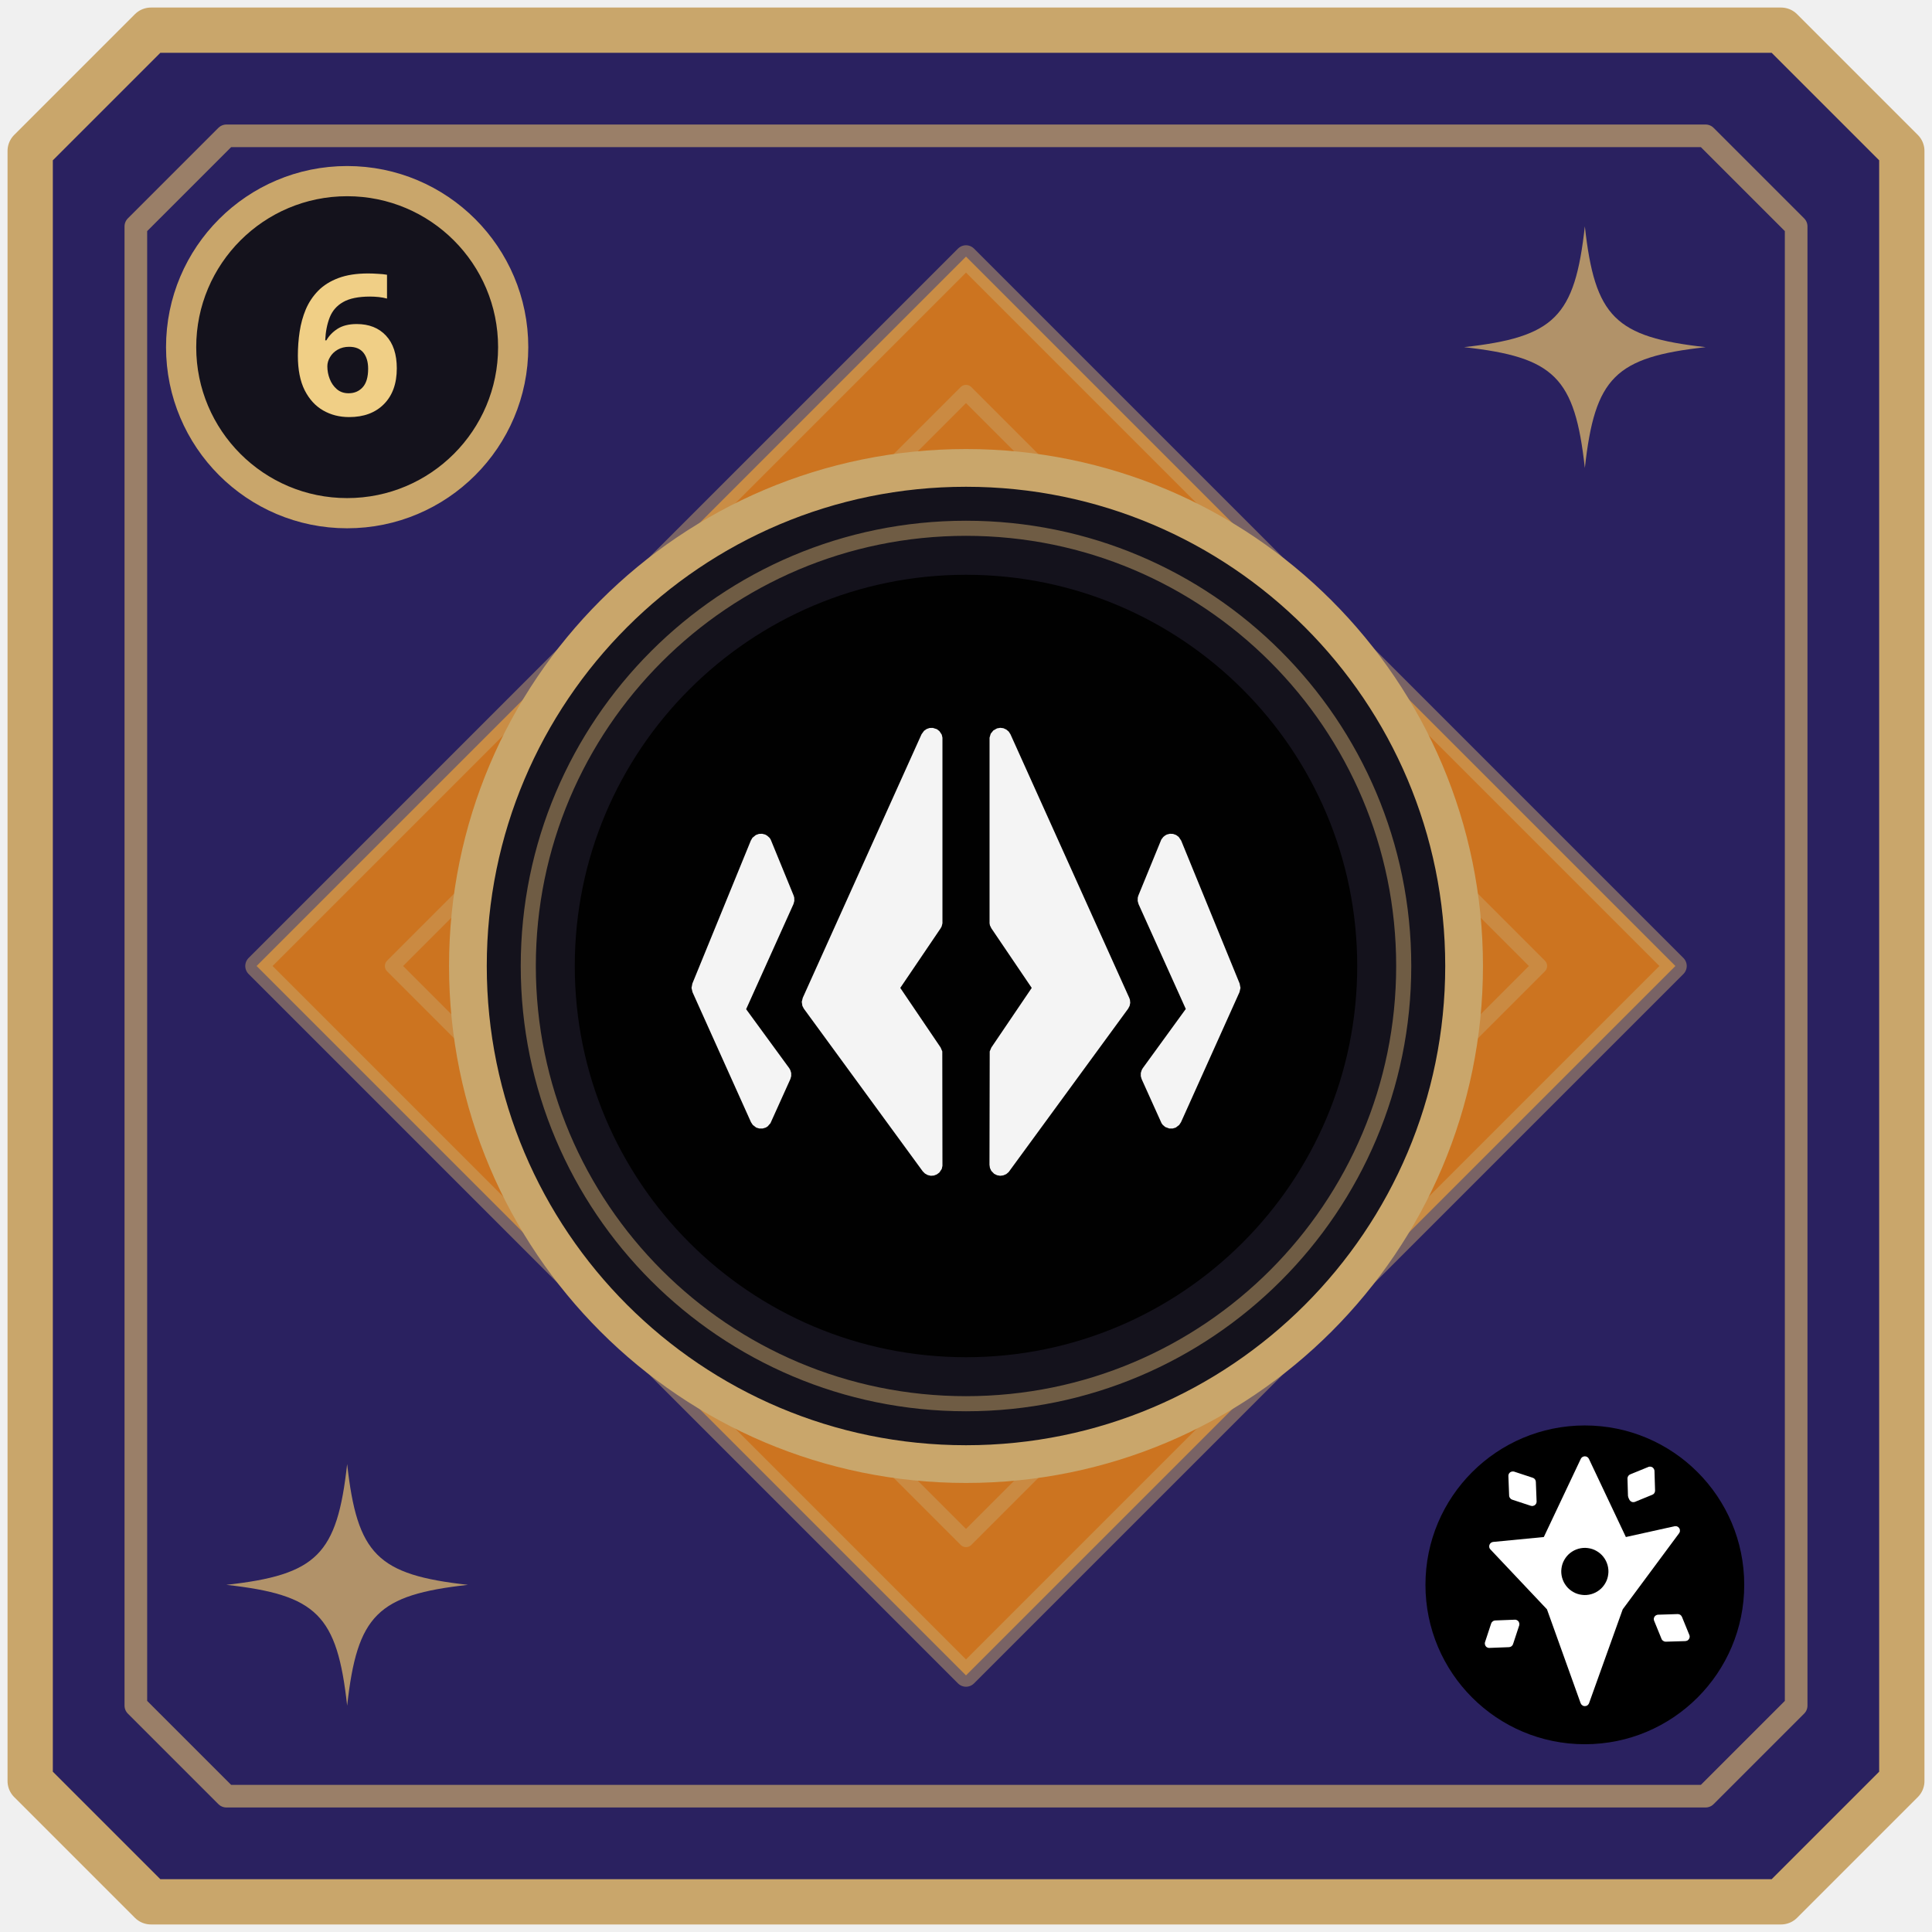
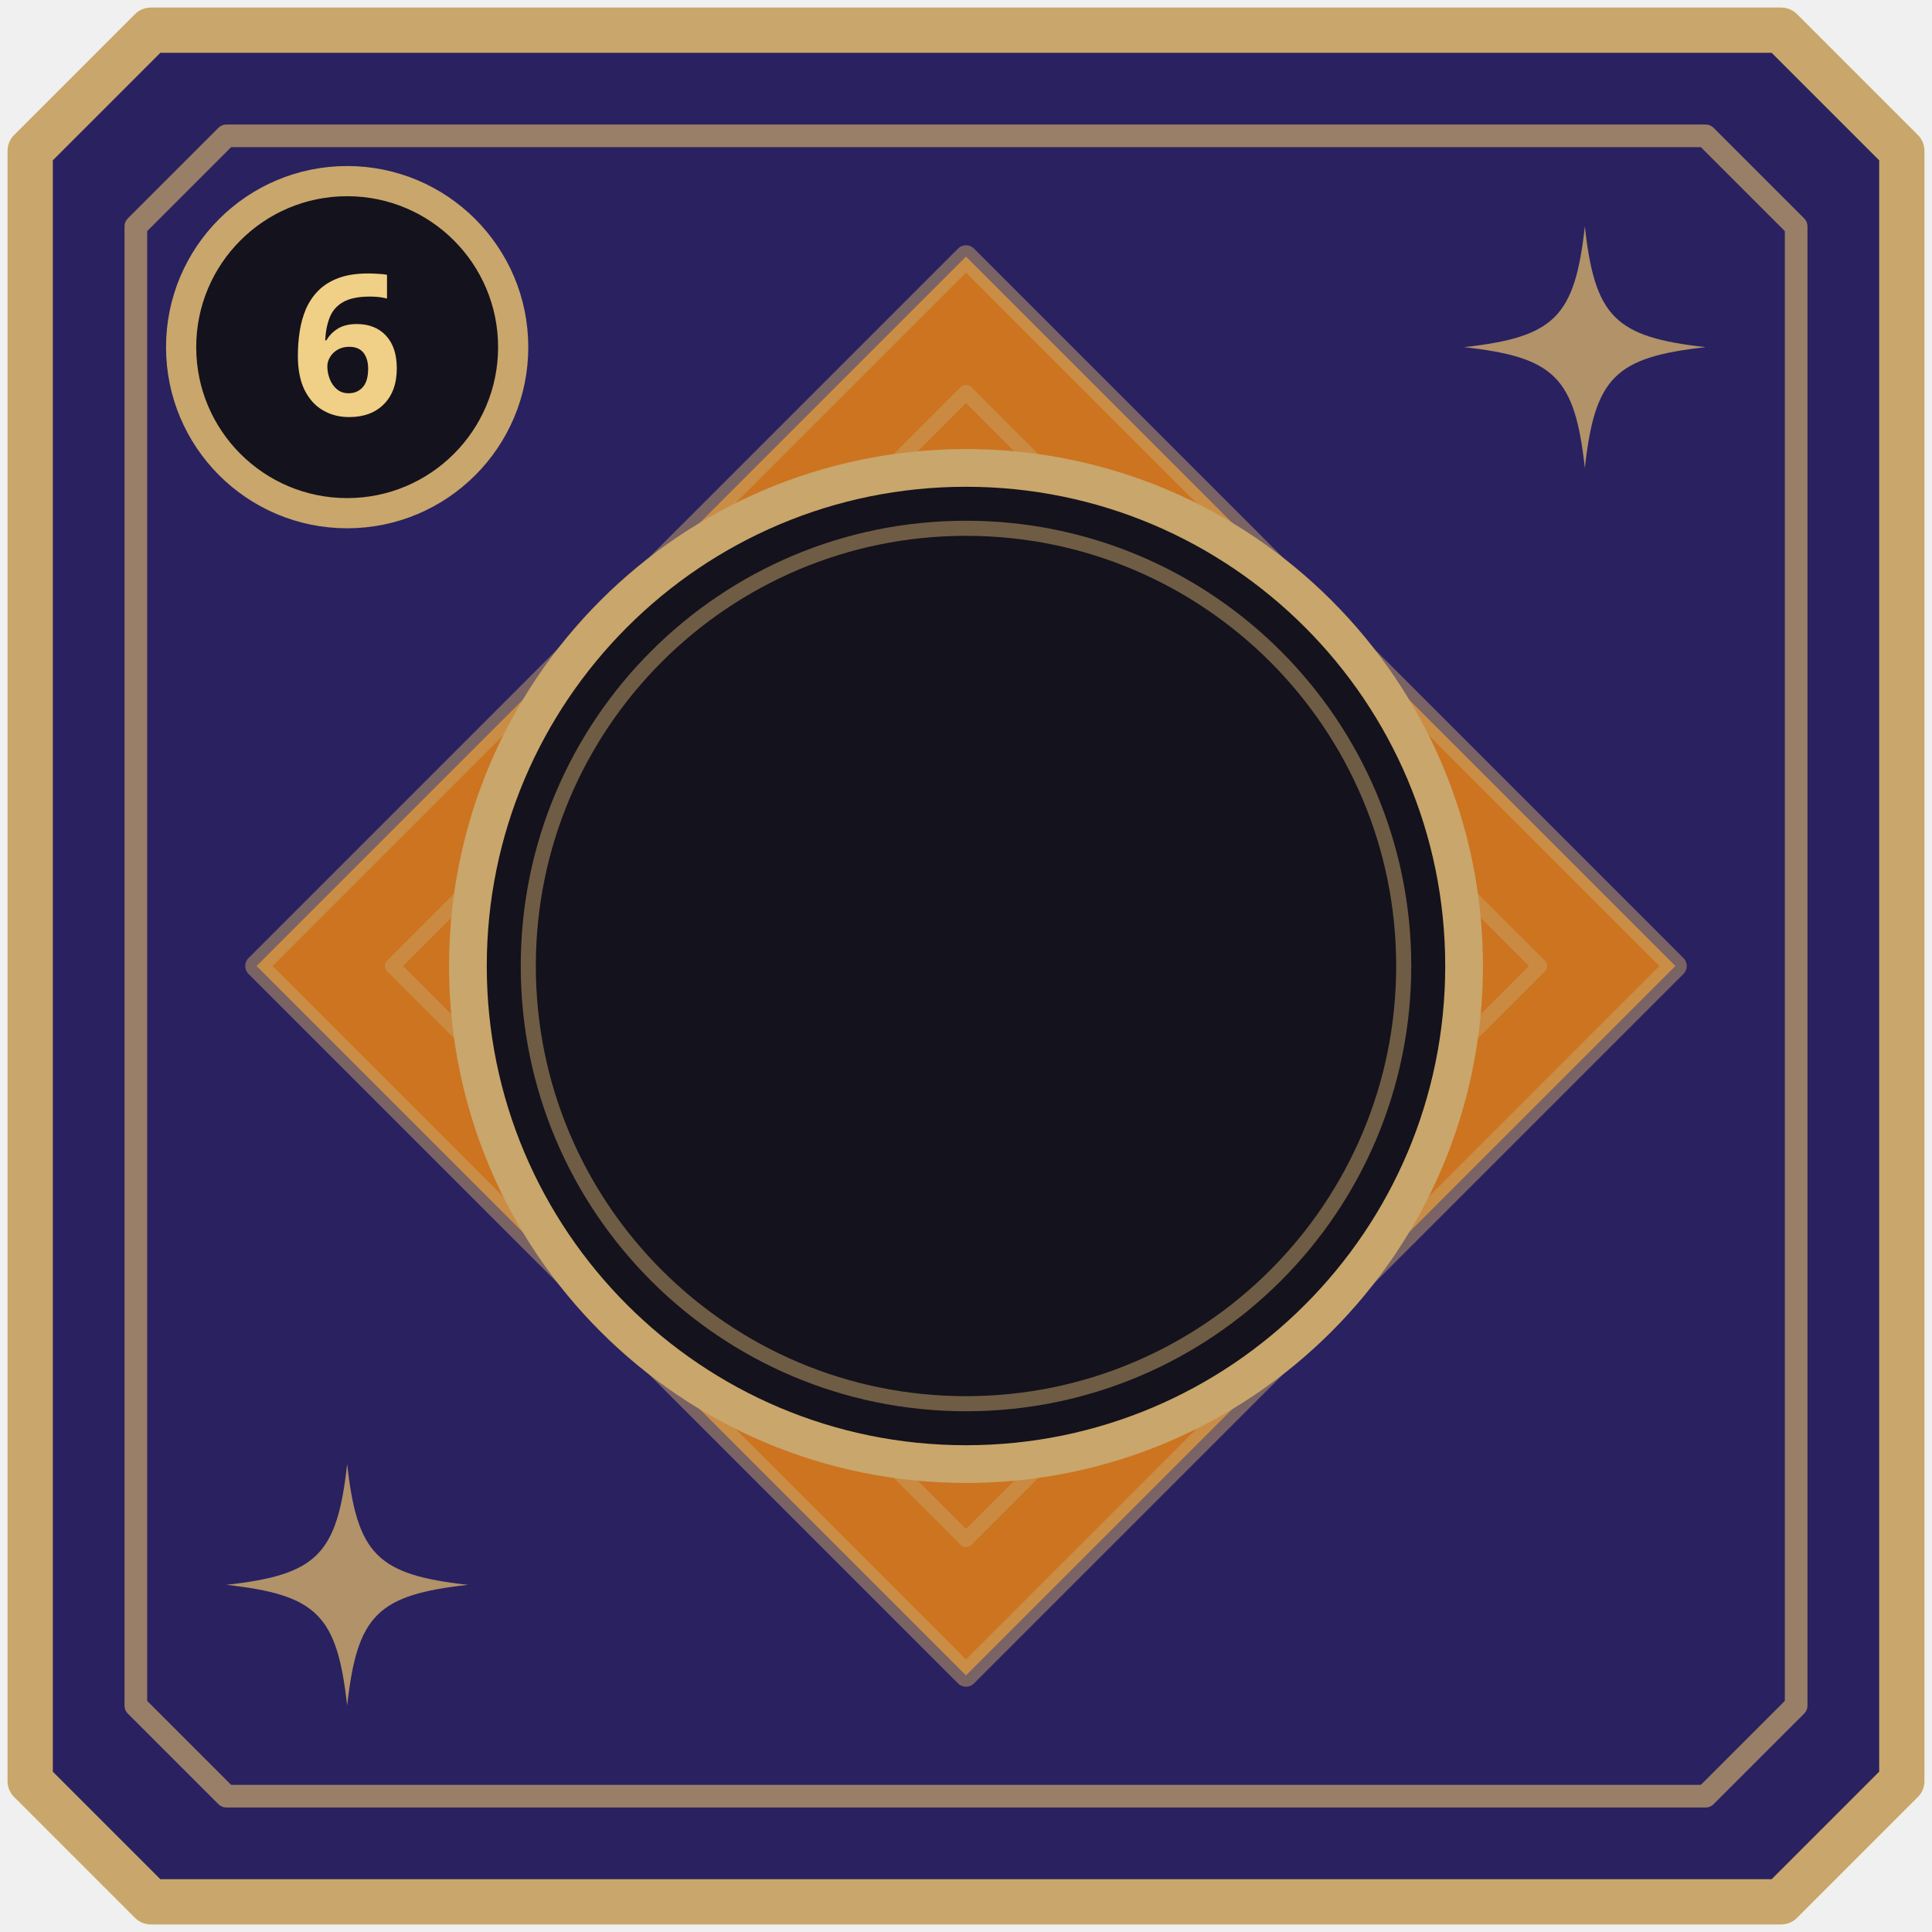
<svg xmlns="http://www.w3.org/2000/svg" viewBox="0 0 256 256">
  <polygon points="20,4 236,4 252,20 252,236 236,252 20,252 4,236 4,20" fill="#2A2160" />
  <polygon points="20,4 236,4 252,20 252,236 236,252 20,252 4,236 4,20" fill="none" stroke="#C9A66B" stroke-width="6" stroke-linejoin="round" />
  <polygon points="30,18 226,18 238,30 238,226 226,238 30,238 18,226 18,30" fill="none" stroke="#C9A66B" stroke-width="3" opacity=".7" stroke-linejoin="round" />
  <polygon points="128,34 222,128 128,222 34,128" fill="#CC7420" stroke="#C9A66B" stroke-width="3" stroke-opacity=".5" stroke-linejoin="round" />
  <polygon points="128,52 204,128 128,204 52,128" fill="#CC7420" stroke="#C9A66B" stroke-width="2" stroke-opacity=".45" stroke-linejoin="round" />
  <circle cx="128" cy="128" r="66" fill="#14121C" stroke="#C9A66B" stroke-width="5" />
  <circle cx="128" cy="128" r="58" fill="none" stroke="#C9A66B" stroke-width="2" opacity=".5" />
-   <g transform="translate(128,128) scale(.54)" opacity=".95">
-     <g transform="scale(.192) translate(-512,-512)">
-       <circle cx="512" cy="512" r="500" fill="#000" />
-       <g fill="#fff">
-         <path d="M544.3,773.8L542.6,770.1L542.0,766.1L542.3,621.2L544.4,616.2L596.0,540.0L544.4,463.8L542.6,460.1L542.1,457.4L542.1,220.2L543.6,215.1L547.0,210.9L551.7,208.3L555.8,207.6L559.8,208.1L563.5,209.8L566.6,212.4L568.8,215.8L720.6,552.6L721.5,555.1L721.9,559.1L721.1,563.0L719.2,566.6L566.5,775.4L563.4,778.0L559.6,779.6L555.6,780.1L551.7,779.4L548.0,777.6ZM480.9,461.4L479.6,463.8L428.0,540.0L479.6,616.2L481.7,621.2L481.9,767.4L481.0,771.4L478.0,775.9L474.8,778.3L471.0,779.8L467.0,780.1L463.1,779.2L459.5,777.2L456.7,774.4L304.8,566.6L302.9,563.0L302.1,557.8L303.4,552.6L455.2,215.8L458.4,211.4L461.7,209.1L465.5,207.8L469.6,207.7L474.7,209.3L478.0,211.8L481.0,216.3L481.9,220.2L481.9,457.4ZM292.6,428.9L291.5,432.9L231.0,567.2L286.1,642.6L287.4,644.9L288.6,648.7L288.6,652.8L287.5,656.6L262.1,712.9L258.5,717.0L256.1,718.5L252.1,719.7L247.9,719.7L243.9,718.5L239.5,715.1L237.2,711.6L162.5,545.5L161.2,540.0L162.3,534.4L237.0,351.7L239.1,348.1L243.4,344.6L247.3,343.2L251.4,343.0L255.4,344.0L257.8,345.4L260.9,348.1L262.4,350.4L291.7,421.9L292.5,424.6ZM736.6,644.9L737.9,642.6L792.9,566.9L732.5,432.9L731.4,428.9L731.5,424.6L732.3,421.9L761.6,350.4L764.1,347.1L766.2,345.4L768.6,344.0L772.6,343.0L776.7,343.2L780.6,344.6L783.9,347.1L787.0,351.7L861.7,534.4L862.8,540.0L861.5,545.5L786.8,711.6L784.5,715.1L780.1,718.5L776.1,719.7L771.9,719.7L766.7,717.8L763.5,715.1L761.9,712.9L736.5,656.6L735.4,652.8L735.4,648.7Z" />
-       </g>
-     </g>
-   </g>
  <circle cx="46" cy="46" r="22" fill="#14121C" stroke="#C9A66B" stroke-width="4" />
  <text x="46" y="55" text-anchor="middle" font-family="system-ui,sans-serif" font-weight="800" font-size="26" fill="#F0CF86">6</text>
  <path transform="translate(210,46) scale(.667)" fill="#C9A66B" opacity=".85" d="M0,-24 C2,-6 6,-2 24,0 C6,2 2,6 0,24 C-2,6 -6,2 -24,0 C-6,-2 -2,-6 0,-24Z" />
  <path transform="translate(46,210) scale(.667)" fill="#C9A66B" opacity=".85" d="M0,-24 C2,-6 6,-2 24,0 C6,2 2,6 0,24 C-2,6 -6,2 -24,0 C-6,-2 -2,-6 0,-24Z" />
-   <g transform="translate(210,210) scale(.22)">
-     <g transform="scale(.192) translate(-512,-512)">
-       <circle cx="512" cy="512" r="500" fill="#000" />
-       <g fill="#fff">
-         <path d="M730.1,224.1L727.3,227.3L723.6,229.4L668.2,252.1L664.0,252.6L661.2,252.3L658.5,251.4L654.9,249.1L652.2,245.9L648.7,238.6L647.3,233.0L645.7,177.4L646.7,173.3L648.8,169.6L651.9,166.8L654.4,165.4L712.4,141.7L715.1,141.2L719.1,141.4L722.9,142.7L725.2,144.2L728.7,148.3L730.4,153.4L732.3,216.1L731.8,220.2ZM355.5,181.0L357.5,184.7L358.3,188.8L360.7,251.5L359.9,255.5L358.8,257.9L356.2,261.0L354.1,262.7L349.0,264.5L346.3,264.7L342.4,264.0L284.1,244.8L280.3,242.9L276.5,238.7L274.9,234.8L274.5,232.0L272.1,169.4L272.9,165.4L274.0,163.0L276.6,159.9L278.8,158.2L283.8,156.4L289.1,156.5L348.7,176.1L352.5,178.0ZM218.2,379.5L223.2,377.5L383.3,362.0L499.3,116.7L501.6,113.3L503.7,111.5L507.3,109.6L511.3,108.8L515.4,109.2L519.2,110.7L522.4,113.3L524.7,116.7L640.7,362.0L794.7,327.9L800.1,328.3L805.0,330.7L808.5,334.7L810.0,338.5L810.3,343.9L809.1,347.8L807.7,350.1L630.8,588.8L525.2,883.3L524.0,885.7L521.4,888.9L519.2,890.5L515.4,892.1L509.9,892.4L506.0,891.2L501.6,887.9L498.8,883.3L393.2,588.8L215.7,400.8L213.3,397.5L212.0,393.6L212.2,388.2L214.3,383.3ZM584.2,486.2L585.4,479.0L586.0,471.8L585.8,464.5L584.9,457.3L583.3,450.2L581.0,443.3L578.1,436.7L574.5,430.4L570.3,424.4L565.6,418.9L560.3,413.9L554.6,409.5L548.4,405.6L542.0,402.3L535.2,399.7L528.2,397.8L521.0,396.6L513.8,396.0L506.5,396.2L499.3,397.1L492.2,398.7L485.3,401.0L478.7,403.9L472.4,407.5L466.4,411.7L460.9,416.4L455.9,421.7L451.5,427.4L447.6,433.6L444.3,440.0L441.7,446.8L439.8,453.8L438.6,461.0L438.0,468.2L438.2,475.5L439.1,482.7L440.7,489.8L443.0,496.7L445.9,503.3L449.5,509.6L453.7,515.6L458.4,521.1L463.7,526.1L469.4,530.5L475.6,534.4L482.0,537.7L488.8,540.3L495.8,542.2L503.0,543.4L510.2,544.0L517.5,543.8L524.7,542.9L531.8,541.3L538.7,539.0L545.3,536.1L551.6,532.5L557.6,528.3L563.1,523.6L568.1,518.3L572.5,512.6L576.4,506.4L579.7,500.0L582.3,493.2ZM807.4,604.2L811.2,605.9L814.4,608.8L816.6,612.4L840.3,670.4L840.9,674.4L840.6,677.1L839.8,679.7L837.8,683.2L834.9,686.0L832.5,687.3L827.3,688.5L765.9,690.3L761.8,689.8L756.8,687.2L753.9,684.1L752.6,681.6L728.9,623.6L728.3,619.6L728.5,616.9L729.3,614.3L731.3,610.8L735.4,607.3L740.5,605.7L803.2,603.7ZM284.9,701.7L281.9,704.7L278.2,706.7L274.0,707.5L211.4,709.9L208.7,709.5L205.0,708.0L202.8,706.4L200.2,703.2L198.4,698.2L198.3,694.2L198.9,691.6L218.1,633.3L220.0,629.5L224.1,625.7L228.1,624.1L230.8,623.7L293.5,621.3L296.2,621.7L299.9,623.2L303.0,625.8L304.7,627.9L306.5,633.0L306.4,638.3L286.8,697.9Z" />
-       </g>
-     </g>
-   </g>
</svg>
